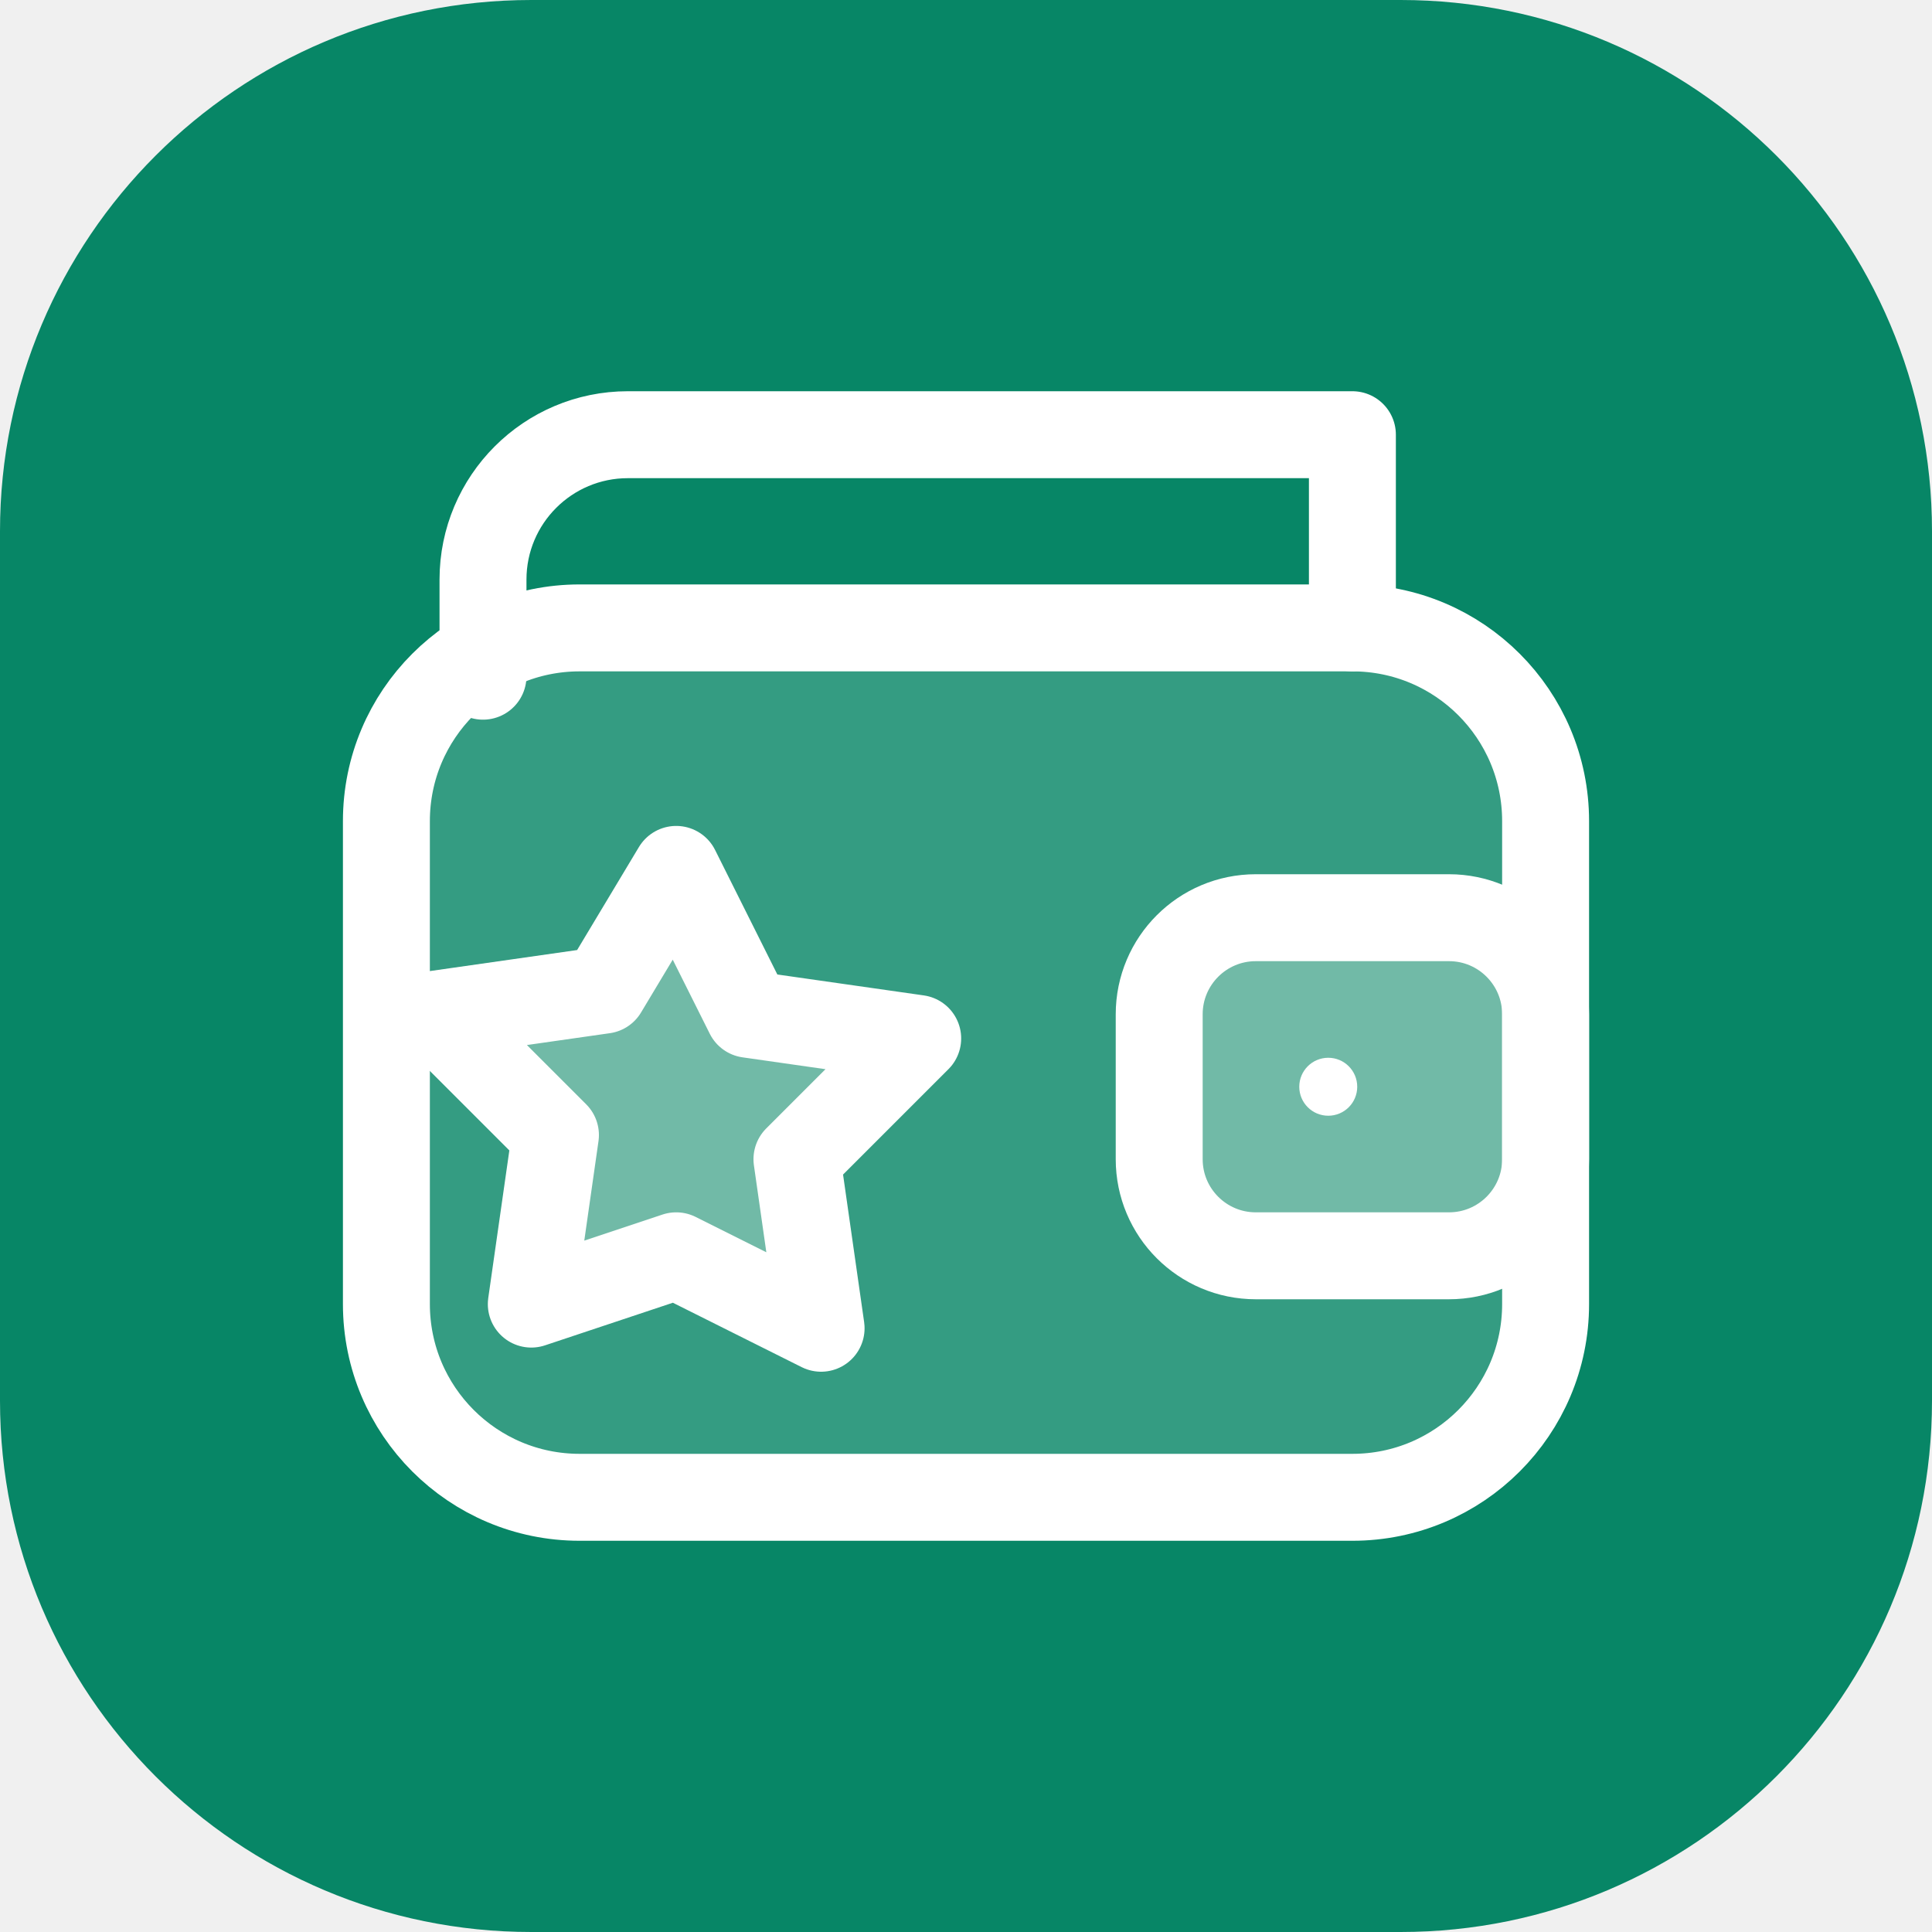
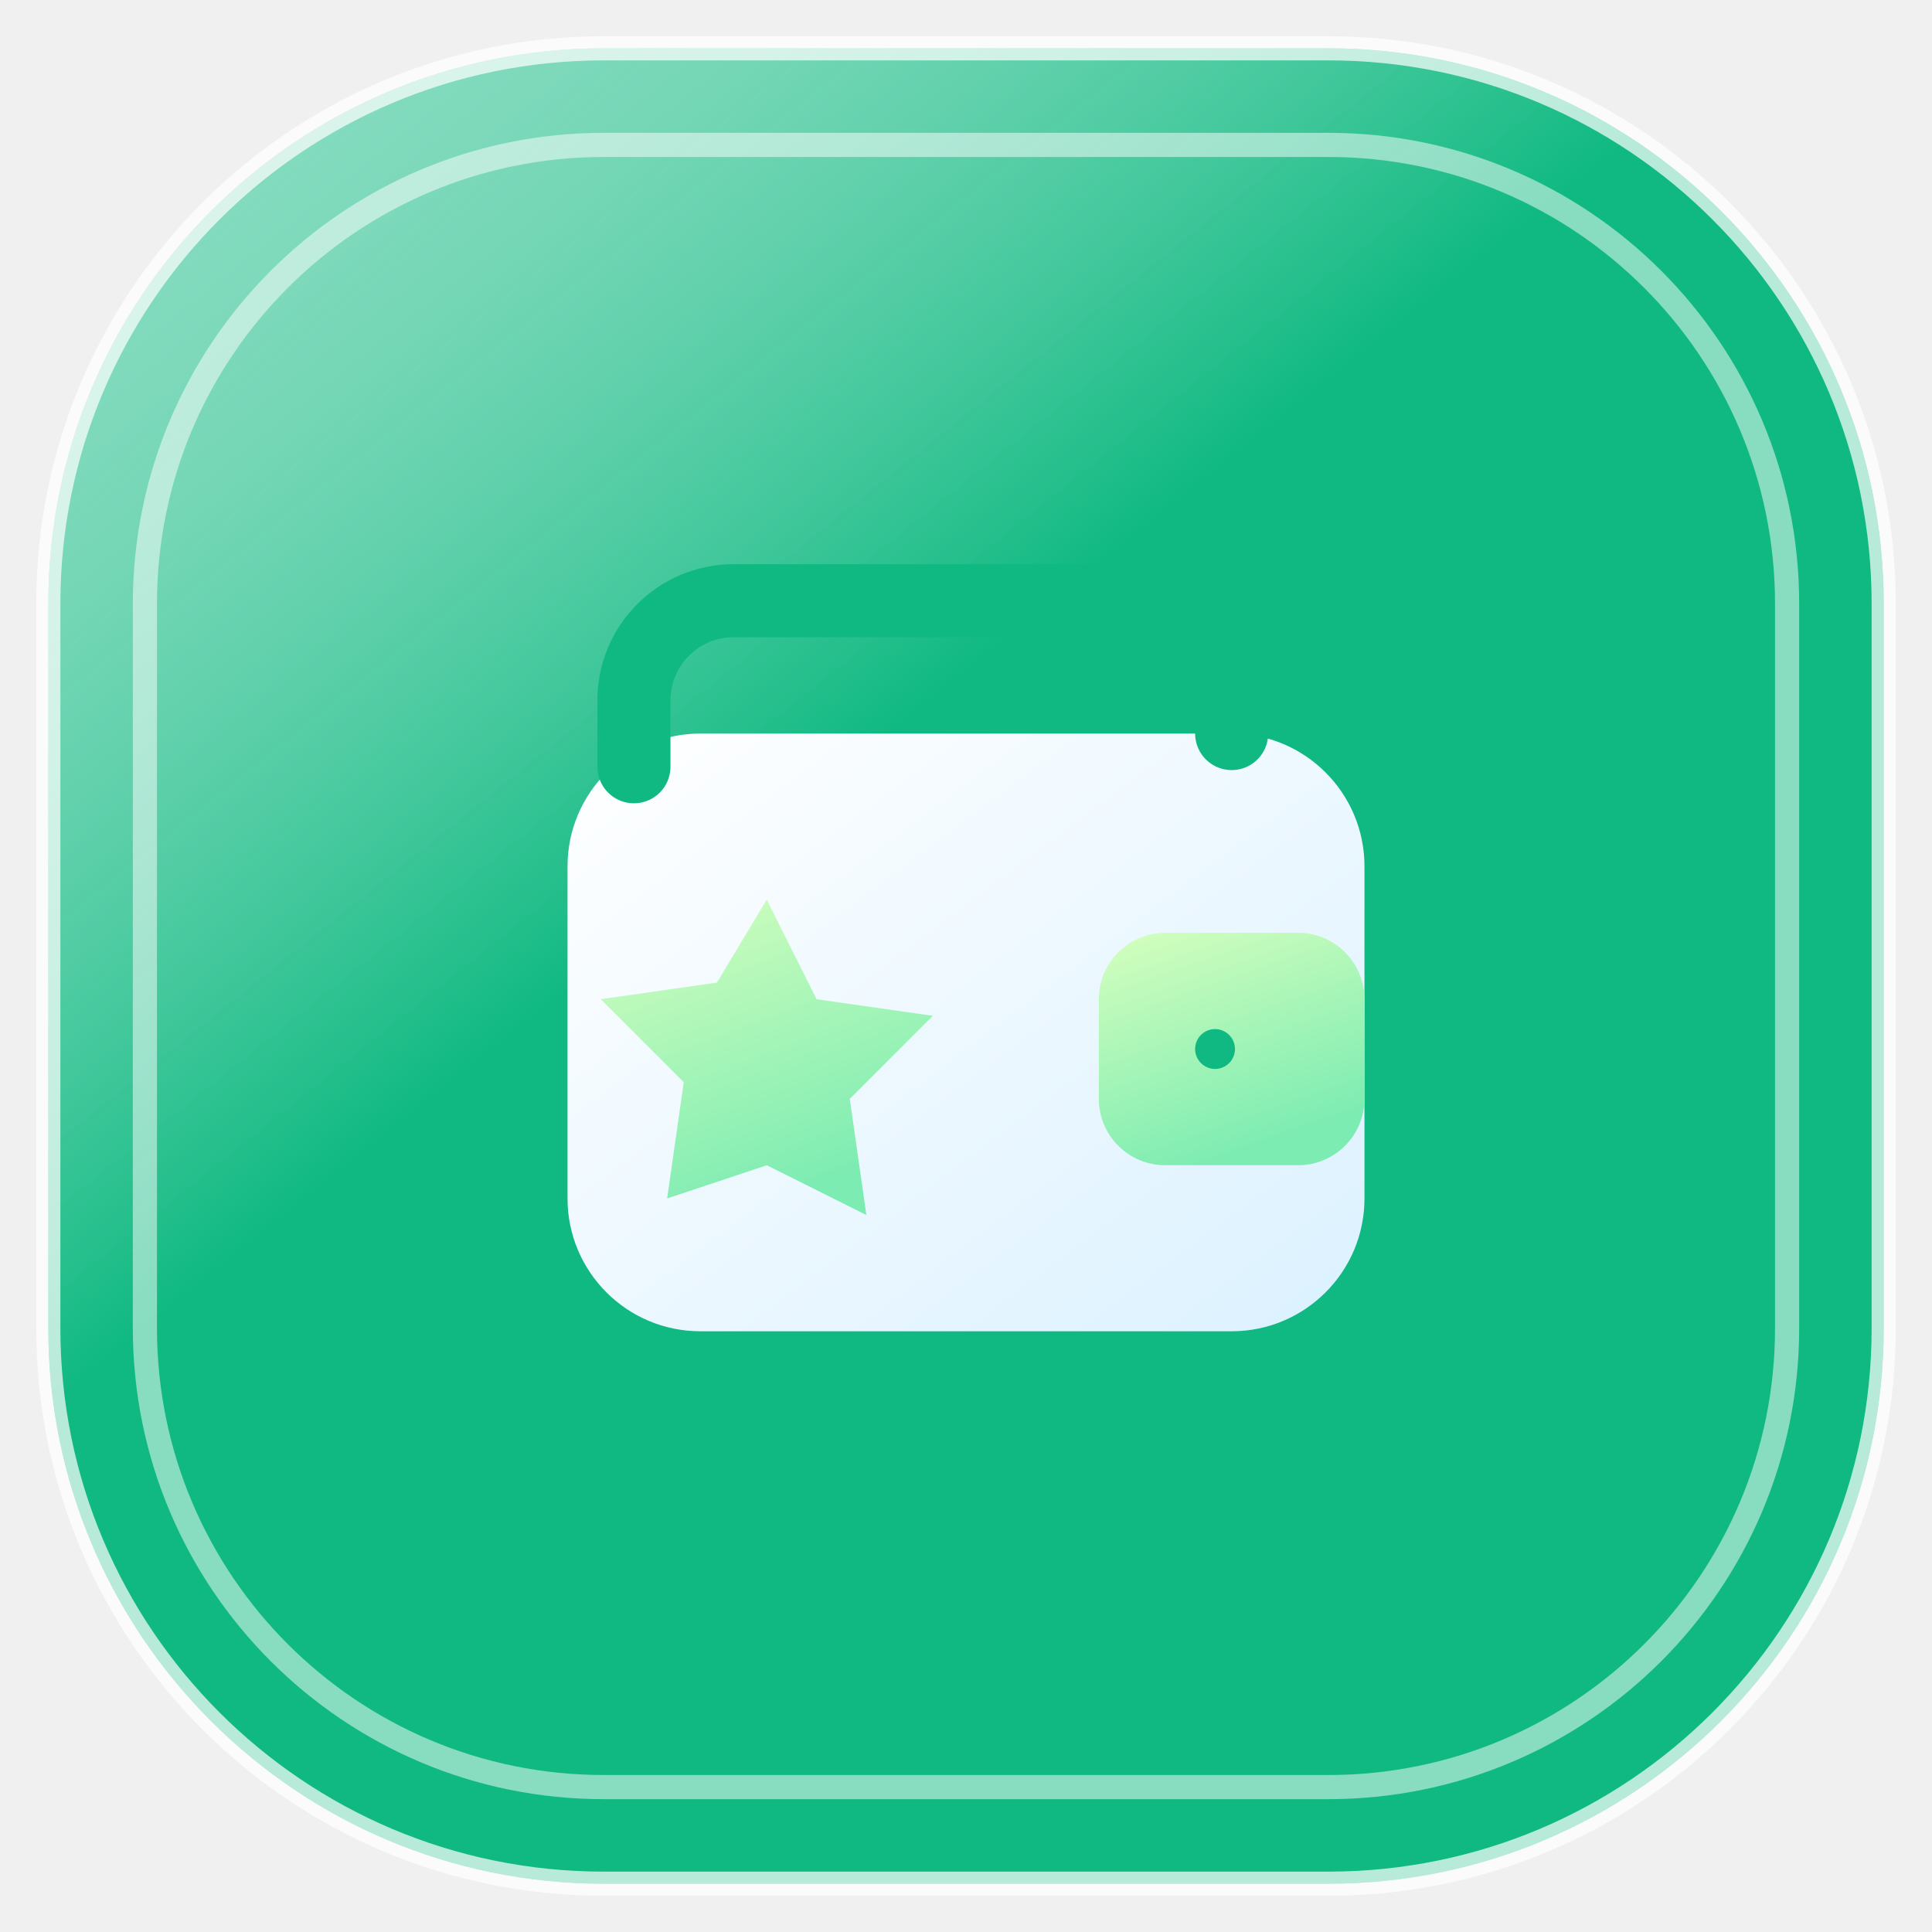
- <svg xmlns="http://www.w3.org/2000/svg" width="40" height="40" viewBox="0 0 40 40" role="img" aria-label="Quỹ phụ">
-   <rect width="40" height="40" rx="11" fill="#078666" />
-   <g transform="translate(4 4)" stroke="#FFFFFF" stroke-width="1.8" stroke-linecap="round" stroke-linejoin="round" fill="none">
-     <rect x="4" y="9" width="24" height="18" rx="4" fill="#FFFFFF" fill-opacity="0.18" />
-     <path d="M6 10V8a3 3 0 0 1 3-3h15v4" fill="none" />
-     <rect x="20" y="15" width="8" height="7" rx="2" fill="#FFFFFF" fill-opacity="0.30" />
-     <circle cx="23.5" cy="18.5" r="0.6" fill="#FFFFFF" stroke="none" />
-     <path d="M10 14l1.5 3 3.5.5-2.5 2.5.5 3.5-3-1.5L7 23l.5-3.5L5 17l3.5-.5Z" fill="#FFFFFF" fill-opacity="0.30" />
+ <svg xmlns="http://www.w3.org/2000/svg" width="80" height="80" viewBox="0 0 80 80" role="img" aria-label="Quỹ phụ">
+   <defs>
+     <linearGradient id="base" x2="0.8" y2="1">
+       <stop stop-color="#FFFFFF" stop-opacity=".5" />
+       <stop offset=".45" stop-color="#10B981" />
+       <stop offset="1" stop-color="#10B981" />
+     </linearGradient>
+     <linearGradient id="white" x2="1" y2="1">
+       <stop stop-color="#FFFFFF" />
+       <stop offset="1" stop-color="#DBF1FF" />
+     </linearGradient>
+     <linearGradient id="accent" x2=".4" y2="1">
+       <stop stop-color="#D6FFBE" />
+       <stop offset="1" stop-color="#7DECB2" />
+     </linearGradient>
+   </defs>
+   <rect x="2" y="2" width="76" height="76" rx="23" fill="#10B981" />
+   <rect x="2" y="2" width="76" height="76" rx="23" fill="url(#base)" stroke="#FFFFFF" stroke-opacity=".7" />
+   <rect x="6" y="6" width="68" height="68" rx="19" fill="none" stroke="#FFFFFF" stroke-opacity=".5" />
+   <g transform="translate(18 18) scale(1.375)" stroke-linecap="round" stroke-linejoin="round">
+     <rect x="4" y="9" width="24" height="18" rx="4" fill="url(#white)" stroke="none" stroke-width="2.2" />
+     <path d="M6 10V8a3 3 0 0 1 3-3h15v4" fill="none" stroke="#10B981" stroke-width="2.2" />
+     <rect x="20" y="15" width="8" height="7" rx="2" fill="url(#accent)" stroke="none" stroke-width="2.2" />
+     <circle cx="23.5" cy="18.5" r="0.6" fill="#10B981" stroke="none" stroke-width="2.2" />
+     <path d="M10 14l1.5 3 3.5.5-2.5 2.5.5 3.5-3-1.5L7 23l.5-3.5L5 17l3.5-.5Z" fill="url(#accent)" stroke="none" stroke-width="2.2" />
  </g>
</svg>
